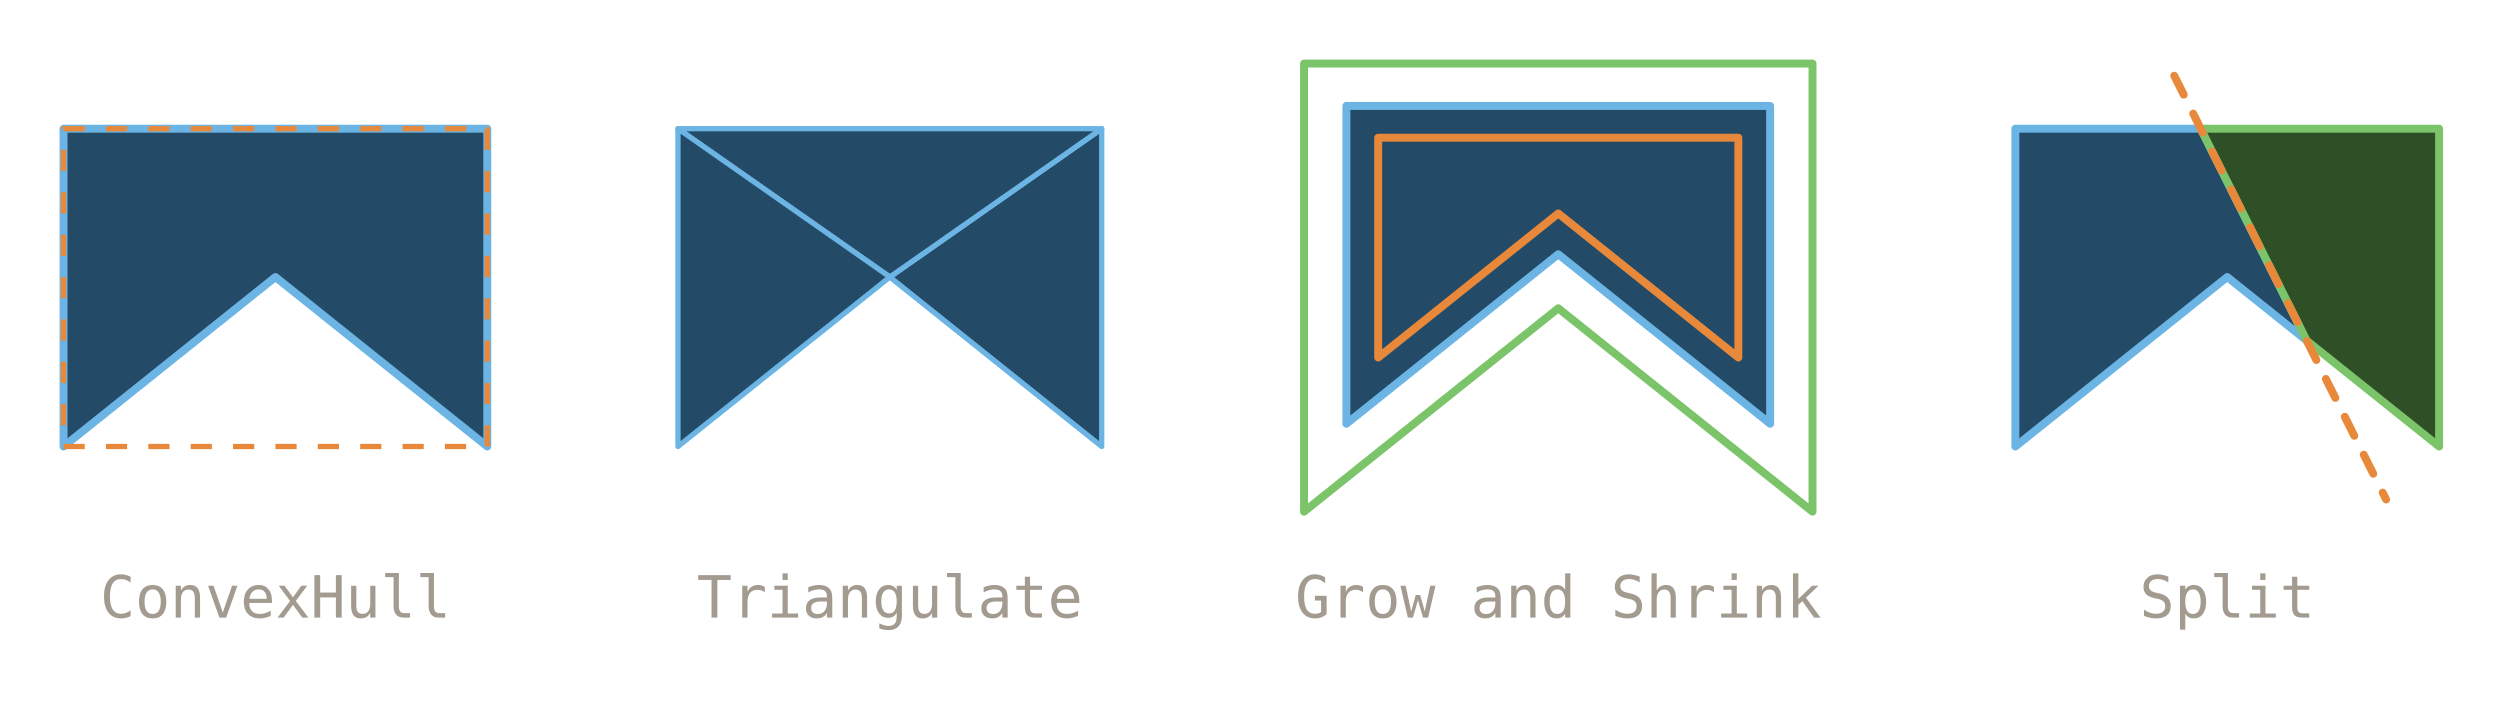
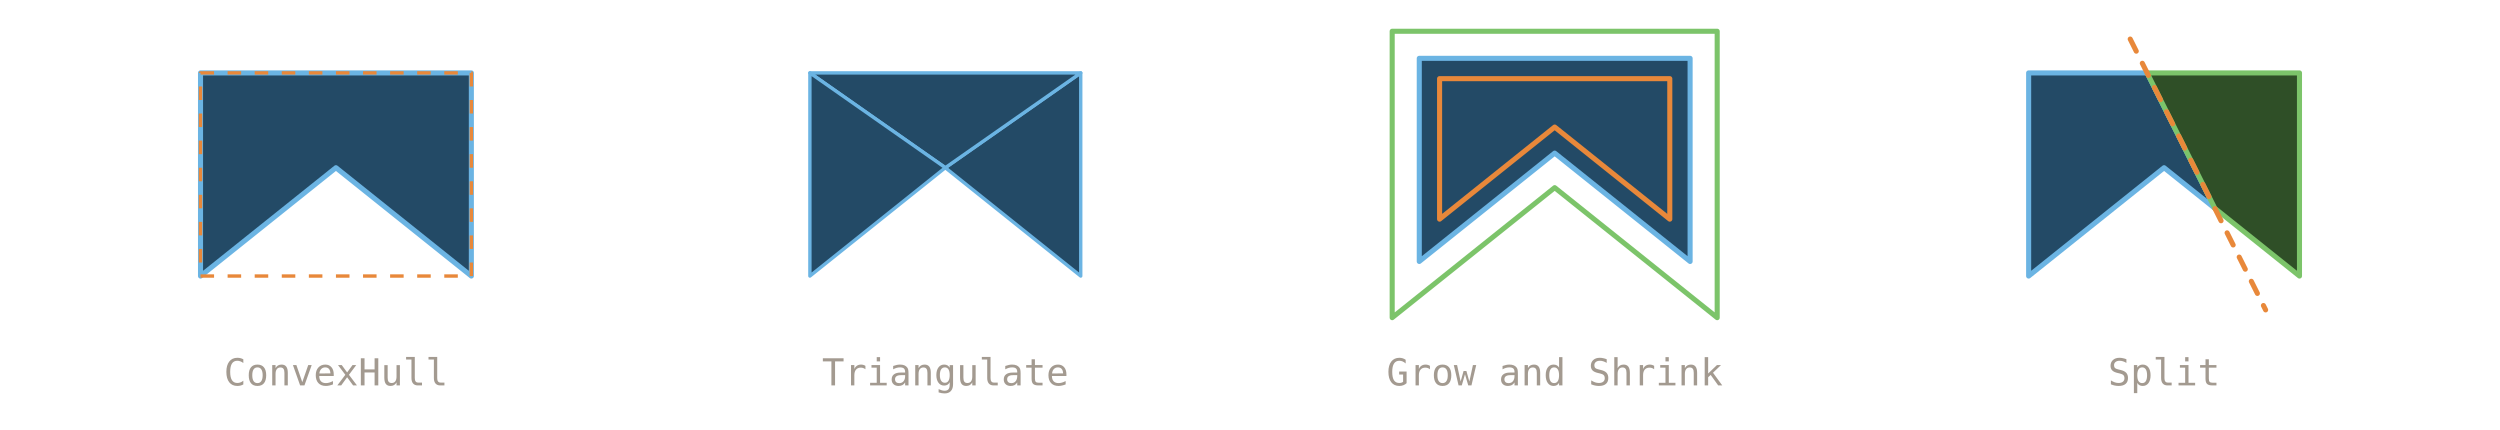
- <svg xmlns="http://www.w3.org/2000/svg" width="472" height="133" viewBox="0 0 472 133" role="img">
-   <g transform="translate(52.0 54.3)">
+ <svg xmlns="http://www.w3.org/2000/svg" width="960" height="165" viewBox="0 0 960 165" role="img">
+   <g transform="translate(77.0 28.0) scale(1.3) translate(40.0 30.0)">
    <polygon points="-40.0,-30.0 40.0,-30.0 40.0,30.0 0.0,-2.0 -40.0,30.0" fill="#234a66" stroke="#6bb4e3" stroke-width="1.5" stroke-linejoin="round" />
    <polygon points="-40.0,-30.0 40.0,-30.0 40.0,30.0 -40.0,30.0" fill="none" stroke="#e8883a" stroke-width="1" stroke-dasharray="4 4" stroke-linejoin="round" />
  </g>
-   <text x="52.0" y="116.6" font-family="ui-monospace, SFMono-Regular, Menlo, Consolas, monospace" font-size="11" text-anchor="middle" fill="#a39a90">ConvexHull</text>
-   <g transform="translate(168.0 54.3)">
+   <text x="129.0" y="148.0" font-family="ui-monospace, SFMono-Regular, Menlo, Consolas, monospace" font-size="14.3" text-anchor="middle" fill="#a39a90">ConvexHull</text>
+   <g transform="translate(311.0 28.0) scale(1.3) translate(40.0 30.0)">
    <polygon points="40.0,-30.0 40.0,30.0 0.0,-2.0" fill="#234a66" stroke="#6bb4e3" stroke-width="1" stroke-linejoin="round" />
    <polygon points="-40.0,-30.0 40.0,-30.0 0.0,-2.0" fill="#234a66" stroke="#6bb4e3" stroke-width="1" stroke-linejoin="round" />
    <polygon points="-40.0,30.0 -40.0,-30.0 0.0,-2.0" fill="#234a66" stroke="#6bb4e3" stroke-width="1" stroke-linejoin="round" />
  </g>
-   <text x="168.0" y="116.6" font-family="ui-monospace, SFMono-Regular, Menlo, Consolas, monospace" font-size="11" text-anchor="middle" fill="#a39a90">Triangulate</text>
-   <g transform="translate(294.2 50.0)">
+   <text x="363.0" y="148.0" font-family="ui-monospace, SFMono-Regular, Menlo, Consolas, monospace" font-size="14.3" text-anchor="middle" fill="#a39a90">Triangulate</text>
+   <g transform="translate(534.6 12.0) scale(1.3) translate(48.0 38.0)">
    <polygon points="-48.0,-38.0 48.0,-38.0 48.0,46.6 0.0,8.2 -48.0,46.6" fill="none" stroke="#7cc46a" stroke-width="1.5" stroke-linejoin="round" />
    <polygon points="-40.0,-30.0 40.0,-30.0 40.0,30.0 0.0,-2.0 -40.0,30.0" fill="#234a66" stroke="#6bb4e3" stroke-width="1.5" stroke-linejoin="round" />
    <polygon points="-34.0,-24.0 34.0,-24.0 34.0,17.5 0.0,-9.7 -34.0,17.5" fill="none" stroke="#e8883a" stroke-width="1.5" stroke-linejoin="round" />
  </g>
-   <text x="294.2" y="116.6" font-family="ui-monospace, SFMono-Regular, Menlo, Consolas, monospace" font-size="11" text-anchor="middle" fill="#a39a90">Grow and Shrink</text>
-   <g transform="translate(420.5 54.3)">
+   <text x="597.0" y="148.0" font-family="ui-monospace, SFMono-Regular, Menlo, Consolas, monospace" font-size="14.3" text-anchor="middle" fill="#a39a90">Grow and Shrink</text>
+   <g transform="translate(779.0 15.0) scale(1.3) translate(40.0 40.0)">
    <polygon points="-40.0,-30.0 -5.0,-30.0 15.0,10.0 0.0,-2.0 -40.0,30.0" fill="#234a66" stroke="#6bb4e3" stroke-width="1.5" stroke-linejoin="round" />
    <polygon points="-5.0,-30.0 40.0,-30.0 40.0,30.0 15.0,10.0" fill="#2f4f27" stroke="#7cc46a" stroke-width="1.5" stroke-linejoin="round" />
    <line x1="-10.0" y1="-40.0" x2="30.0" y2="40.0" stroke="#e8883a" stroke-width="1.5" stroke-dasharray="4 4" stroke-linecap="round" />
  </g>
-   <text x="420.5" y="116.6" font-family="ui-monospace, SFMono-Regular, Menlo, Consolas, monospace" font-size="11" text-anchor="middle" fill="#a39a90">Split</text>
+   <text x="831.0" y="148.0" font-family="ui-monospace, SFMono-Regular, Menlo, Consolas, monospace" font-size="14.3" text-anchor="middle" fill="#a39a90">Split</text>
</svg>
